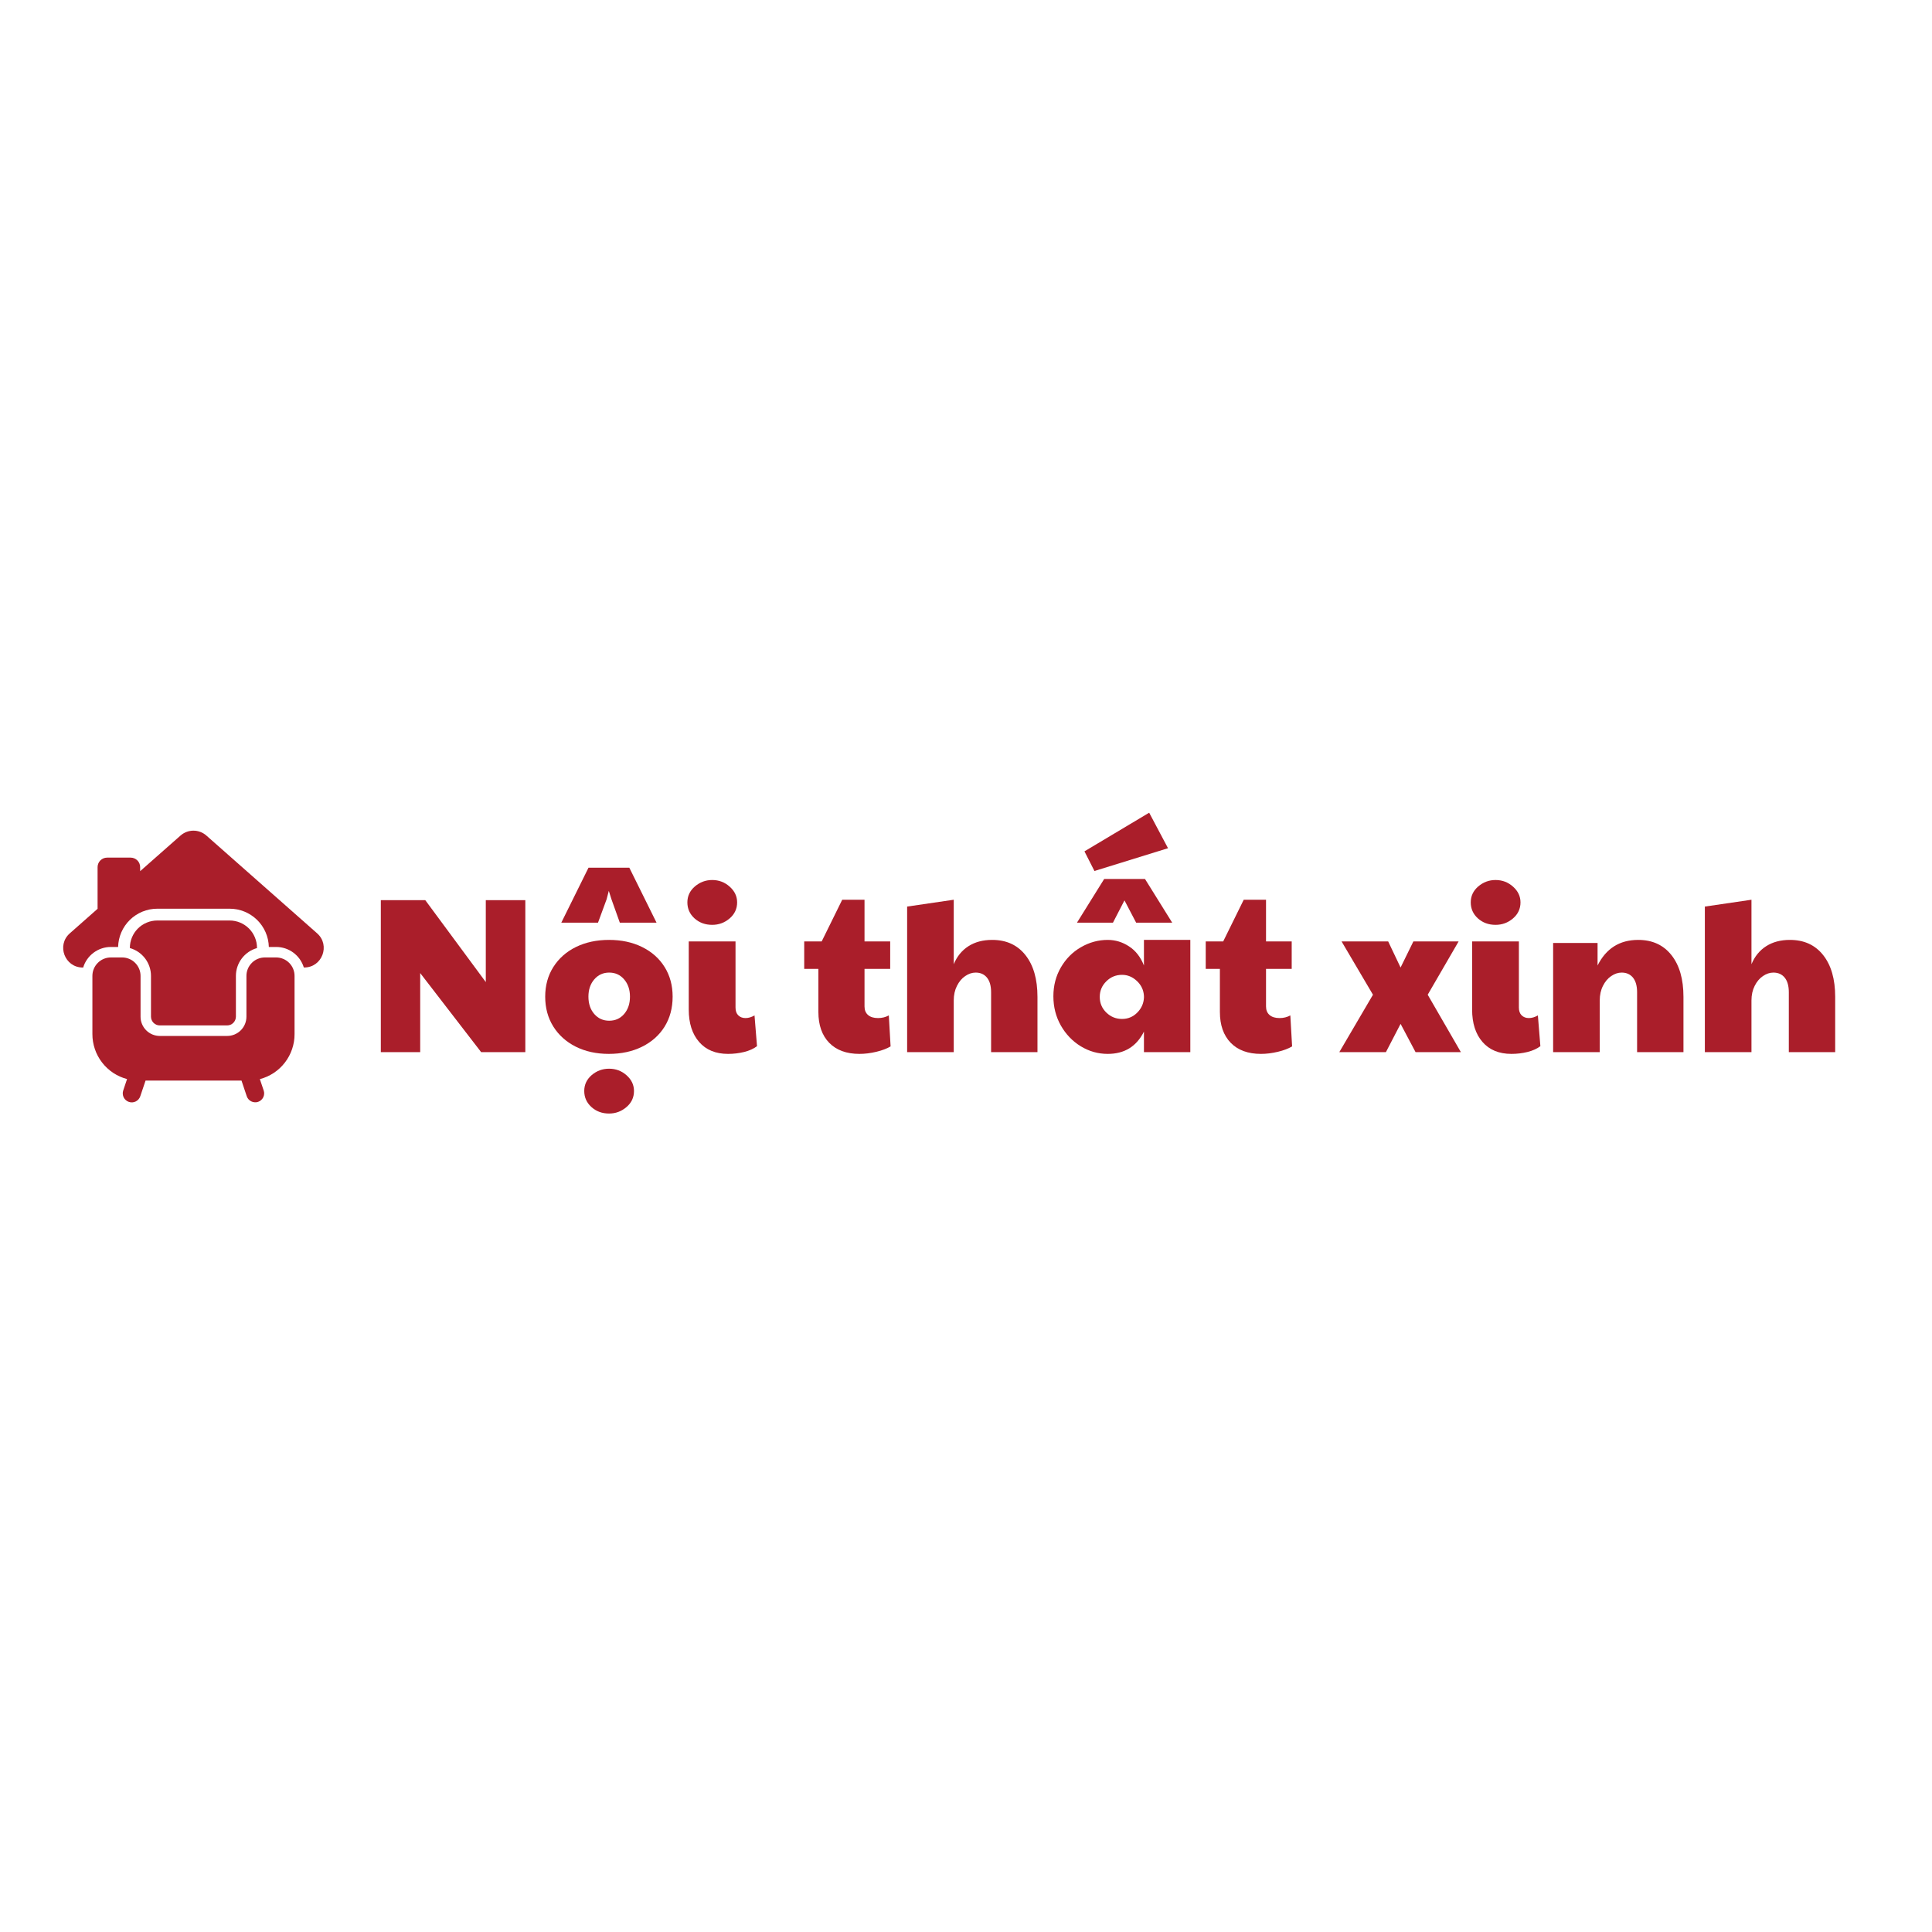
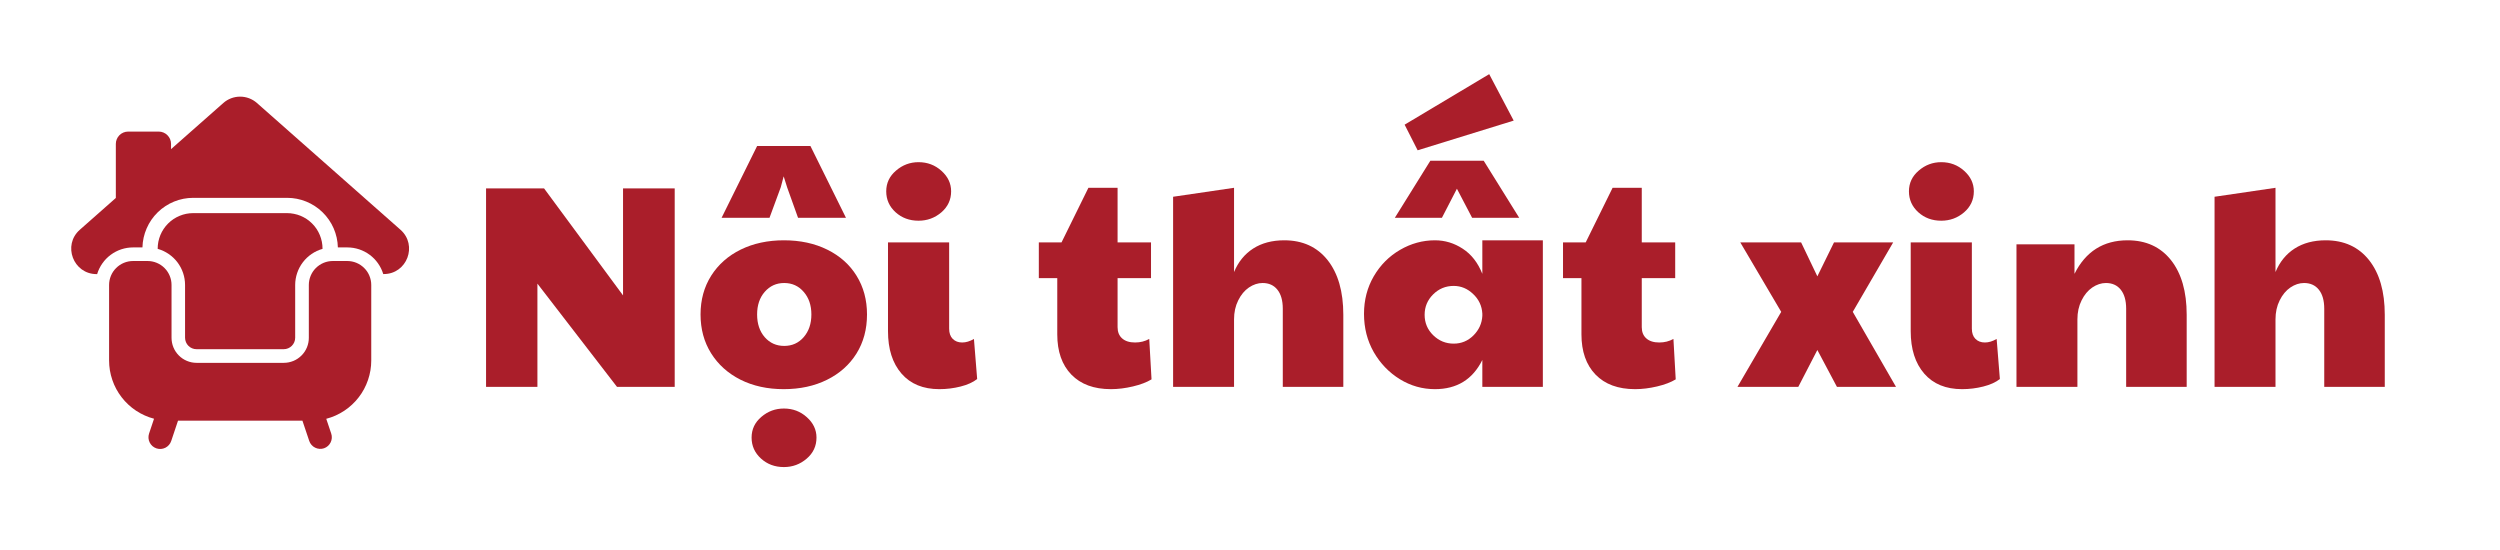
- <svg xmlns="http://www.w3.org/2000/svg" width="500" zoomAndPan="magnify" viewBox="0 0 375 375" height="500" preserveAspectRatio="xMidYMid meet" version="1.0">
+ <svg xmlns="http://www.w3.org/2000/svg" width="500" zoomAndPan="magnify" viewBox="0 0 375 82.5" height="110" preserveAspectRatio="xMidYMid meet" version="1.0">
  <defs>
    <g />
+     <clipPath id="eb65b6fc32">
+       <path d="M 10 14.172 L 62 14.172 L 62 42 L 10 42 Z M 10 14.172 " clip-rule="nonzero" />
+     </clipPath>
+     <clipPath id="1e1fb4e7d5">
+       <path d="M 16 39 L 56 39 L 56 67.535 L 16 67.535 Z M 16 39 " clip-rule="nonzero" />
+     </clipPath>
  </defs>
-   <path fill="#aa1e2a" d="M 61.551 181.156 L 40.062 162.184 C 39.715 161.875 39.324 161.641 38.891 161.477 C 38.457 161.312 38.012 161.23 37.547 161.23 C 37.086 161.23 36.637 161.312 36.203 161.477 C 35.773 161.641 35.383 161.875 35.035 162.184 L 27.203 169.094 L 27.203 168.309 C 27.203 168.062 27.156 167.828 27.062 167.602 C 26.973 167.375 26.836 167.176 26.664 167.004 C 26.492 166.832 26.293 166.699 26.066 166.605 C 25.84 166.512 25.605 166.465 25.363 166.465 L 20.785 166.465 C 20.539 166.465 20.305 166.512 20.078 166.605 C 19.852 166.699 19.652 166.832 19.48 167.004 C 19.309 167.176 19.176 167.375 19.082 167.602 C 18.988 167.828 18.941 168.062 18.941 168.309 L 18.941 176.398 L 13.555 181.156 C 10.93 183.457 12.566 187.797 16.066 187.797 L 16.145 187.797 C 16.32 187.219 16.578 186.684 16.926 186.191 C 17.273 185.699 17.688 185.273 18.172 184.914 C 18.656 184.555 19.184 184.277 19.754 184.09 C 20.328 183.898 20.914 183.805 21.52 183.805 L 22.926 183.805 C 22.938 183.312 22.996 182.824 23.102 182.344 C 23.211 181.867 23.359 181.398 23.555 180.949 C 23.754 180.496 23.988 180.07 24.27 179.664 C 24.547 179.262 24.863 178.887 25.215 178.543 C 25.566 178.199 25.949 177.895 26.359 177.625 C 26.77 177.355 27.203 177.125 27.66 176.941 C 28.117 176.754 28.586 176.617 29.066 176.52 C 29.551 176.426 30.035 176.379 30.527 176.379 L 44.578 176.379 C 45.07 176.379 45.555 176.426 46.039 176.52 C 46.52 176.617 46.992 176.754 47.445 176.941 C 47.902 177.125 48.336 177.355 48.746 177.625 C 49.156 177.895 49.539 178.199 49.891 178.543 C 50.242 178.887 50.559 179.262 50.836 179.664 C 51.117 180.07 51.352 180.496 51.551 180.949 C 51.746 181.398 51.898 181.867 52.004 182.344 C 52.109 182.824 52.168 183.312 52.18 183.805 L 53.598 183.805 C 54.203 183.805 54.789 183.898 55.359 184.086 C 55.934 184.277 56.461 184.551 56.945 184.91 C 57.426 185.27 57.844 185.695 58.191 186.188 C 58.535 186.68 58.797 187.215 58.973 187.789 L 59.039 187.789 C 62.527 187.797 64.168 183.469 61.551 181.156 Z M 61.551 181.156 " fill-opacity="1" fill-rule="nonzero" />
-   <path fill="#aa1e2a" d="M 29.305 189.422 L 29.305 197.324 C 29.305 197.551 29.348 197.77 29.434 197.977 C 29.523 198.188 29.645 198.375 29.805 198.535 C 29.965 198.695 30.152 198.816 30.359 198.906 C 30.57 198.992 30.789 199.035 31.016 199.035 L 44.074 199.035 C 44.301 199.035 44.52 198.992 44.73 198.906 C 44.941 198.816 45.125 198.695 45.285 198.535 C 45.445 198.375 45.57 198.188 45.656 197.977 C 45.746 197.77 45.789 197.551 45.789 197.324 L 45.789 189.422 C 45.789 188.812 45.887 188.215 46.082 187.637 C 46.277 187.055 46.562 186.523 46.93 186.035 C 47.301 185.547 47.738 185.133 48.242 184.785 C 48.746 184.441 49.293 184.188 49.883 184.02 L 49.883 183.984 C 49.883 183.633 49.848 183.289 49.781 182.945 C 49.711 182.605 49.613 182.273 49.477 181.949 C 49.344 181.629 49.18 181.324 48.988 181.031 C 48.793 180.742 48.574 180.473 48.328 180.227 C 48.082 179.98 47.812 179.762 47.523 179.566 C 47.234 179.375 46.93 179.211 46.605 179.074 C 46.285 178.941 45.953 178.84 45.609 178.773 C 45.27 178.703 44.926 178.668 44.574 178.668 L 30.527 178.668 C 30.176 178.668 29.832 178.703 29.488 178.77 C 29.145 178.84 28.812 178.938 28.492 179.074 C 28.168 179.207 27.863 179.371 27.57 179.562 C 27.281 179.758 27.012 179.977 26.766 180.223 C 26.52 180.469 26.297 180.738 26.105 181.027 C 25.91 181.32 25.746 181.625 25.613 181.949 C 25.48 182.27 25.379 182.602 25.309 182.945 C 25.242 183.289 25.207 183.633 25.207 183.984 L 25.207 184.016 C 25.797 184.184 26.344 184.438 26.852 184.785 C 27.355 185.129 27.793 185.543 28.164 186.031 C 28.531 186.52 28.816 187.055 29.012 187.633 C 29.207 188.215 29.305 188.812 29.305 189.422 Z M 29.305 189.422 " fill-opacity="1" fill-rule="nonzero" />
-   <path fill="#aa1e2a" d="M 53.59 185.84 L 51.414 185.84 C 50.941 185.84 50.484 185.93 50.043 186.113 C 49.605 186.293 49.219 186.551 48.883 186.891 C 48.547 187.227 48.285 187.613 48.105 188.051 C 47.922 188.492 47.832 188.949 47.832 189.422 L 47.832 197.324 C 47.832 197.82 47.738 198.301 47.551 198.762 C 47.359 199.219 47.09 199.625 46.738 199.98 C 46.387 200.332 45.98 200.602 45.52 200.793 C 45.059 200.984 44.582 201.078 44.082 201.078 L 31.023 201.078 C 30.527 201.078 30.047 200.98 29.59 200.793 C 29.129 200.602 28.723 200.328 28.371 199.977 C 28.023 199.625 27.75 199.219 27.562 198.758 C 27.371 198.297 27.277 197.82 27.281 197.324 L 27.281 189.422 C 27.281 188.949 27.191 188.492 27.008 188.051 C 26.824 187.613 26.566 187.227 26.23 186.891 C 25.895 186.551 25.508 186.293 25.066 186.113 C 24.629 185.93 24.172 185.84 23.695 185.84 L 21.52 185.84 C 21.043 185.84 20.586 185.93 20.148 186.113 C 19.707 186.293 19.32 186.551 18.984 186.891 C 18.648 187.227 18.391 187.613 18.207 188.051 C 18.023 188.492 17.934 188.949 17.934 189.422 L 17.934 200.727 C 17.934 201.223 17.973 201.715 18.055 202.199 C 18.137 202.688 18.258 203.168 18.418 203.637 C 18.574 204.102 18.773 204.555 19.008 204.992 C 19.242 205.426 19.508 205.84 19.812 206.23 C 20.113 206.625 20.445 206.988 20.809 207.324 C 21.168 207.66 21.555 207.969 21.969 208.242 C 22.383 208.512 22.812 208.75 23.266 208.953 C 23.715 209.156 24.18 209.32 24.66 209.445 L 23.914 211.672 C 23.844 211.891 23.816 212.117 23.832 212.348 C 23.848 212.578 23.906 212.797 24.008 213.004 C 24.113 213.211 24.25 213.391 24.426 213.539 C 24.598 213.691 24.797 213.805 25.016 213.879 C 25.234 213.957 25.461 213.984 25.691 213.969 C 25.926 213.953 26.145 213.895 26.355 213.789 C 26.562 213.684 26.742 213.543 26.895 213.367 C 27.047 213.191 27.16 212.992 27.23 212.773 L 28.254 209.738 L 46.875 209.738 L 47.891 212.773 C 47.965 212.992 48.078 213.188 48.23 213.363 C 48.383 213.535 48.562 213.676 48.77 213.777 C 48.977 213.879 49.199 213.938 49.43 213.953 C 49.66 213.973 49.883 213.941 50.102 213.867 C 50.32 213.793 50.512 213.68 50.684 213.527 C 50.855 213.375 50.992 213.195 51.094 212.992 C 51.195 212.785 51.254 212.57 51.27 212.34 C 51.285 212.113 51.258 211.891 51.184 211.672 L 50.438 209.457 C 50.918 209.332 51.383 209.168 51.836 208.965 C 52.289 208.762 52.723 208.527 53.137 208.254 C 53.547 207.98 53.938 207.672 54.301 207.336 C 54.66 207 54.996 206.633 55.297 206.242 C 55.602 205.848 55.867 205.434 56.102 205 C 56.336 204.562 56.535 204.109 56.691 203.641 C 56.852 203.172 56.973 202.691 57.055 202.203 C 57.133 201.715 57.176 201.223 57.172 200.727 L 57.172 189.422 C 57.172 188.949 57.082 188.492 56.902 188.051 C 56.719 187.613 56.461 187.227 56.125 186.891 C 55.789 186.551 55.402 186.293 54.961 186.113 C 54.523 185.93 54.066 185.84 53.59 185.84 Z M 53.59 185.84 " fill-opacity="1" fill-rule="nonzero" />
+   <g clip-path="url(#eb65b6fc32)">
+     <path fill="#aa1e2a" d="M 60.07 34.461 L 38.539 15.449 C 38.191 15.141 37.801 14.906 37.367 14.742 C 36.934 14.578 36.484 14.496 36.02 14.496 C 35.555 14.496 35.105 14.578 34.672 14.742 C 34.238 14.906 33.848 15.141 33.5 15.449 L 25.656 22.371 L 25.656 21.586 C 25.656 21.34 25.609 21.105 25.516 20.879 C 25.422 20.652 25.285 20.453 25.113 20.281 C 24.941 20.105 24.742 19.973 24.516 19.879 C 24.289 19.785 24.055 19.738 23.809 19.738 L 19.219 19.738 C 18.977 19.738 18.738 19.785 18.512 19.879 C 18.285 19.973 18.086 20.105 17.914 20.281 C 17.742 20.453 17.609 20.652 17.516 20.879 C 17.422 21.105 17.375 21.34 17.375 21.586 L 17.375 29.695 L 11.977 34.461 C 9.348 36.77 10.988 41.117 14.492 41.117 L 14.57 41.117 C 14.746 40.539 15.008 40 15.355 39.508 C 15.703 39.012 16.117 38.586 16.602 38.227 C 17.086 37.867 17.617 37.59 18.191 37.398 C 18.762 37.211 19.352 37.113 19.957 37.113 L 21.367 37.113 C 21.379 36.621 21.438 36.133 21.543 35.652 C 21.652 35.172 21.801 34.707 22 34.254 C 22.195 33.801 22.434 33.375 22.711 32.969 C 22.992 32.562 23.309 32.188 23.66 31.844 C 24.012 31.5 24.395 31.191 24.809 30.922 C 25.219 30.652 25.656 30.422 26.109 30.238 C 26.566 30.051 27.035 29.91 27.52 29.816 C 28.004 29.723 28.492 29.676 28.984 29.676 L 43.062 29.676 C 43.555 29.676 44.043 29.723 44.527 29.816 C 45.012 29.91 45.48 30.051 45.938 30.238 C 46.395 30.422 46.828 30.652 47.242 30.922 C 47.652 31.191 48.035 31.5 48.387 31.844 C 48.738 32.188 49.055 32.562 49.336 32.969 C 49.617 33.375 49.855 33.801 50.051 34.254 C 50.246 34.707 50.398 35.172 50.504 35.652 C 50.609 36.133 50.668 36.621 50.68 37.113 L 52.105 37.113 C 52.707 37.113 53.297 37.211 53.871 37.398 C 54.441 37.59 54.973 37.863 55.457 38.223 C 55.941 38.582 56.355 39.008 56.703 39.504 C 57.051 39.996 57.312 40.531 57.488 41.109 L 57.555 41.109 C 61.051 41.117 62.695 36.777 60.07 34.461 Z M 60.07 34.461 " fill-opacity="1" fill-rule="nonzero" />
+   </g>
+   <path fill="#aa1e2a" d="M 27.758 42.746 L 27.758 50.66 C 27.758 50.891 27.805 51.109 27.891 51.32 C 27.977 51.527 28.102 51.715 28.262 51.875 C 28.422 52.035 28.609 52.16 28.816 52.246 C 29.027 52.336 29.246 52.379 29.473 52.379 L 42.562 52.379 C 42.789 52.379 43.008 52.336 43.219 52.246 C 43.426 52.16 43.613 52.035 43.773 51.875 C 43.934 51.715 44.059 51.527 44.145 51.32 C 44.234 51.109 44.277 50.891 44.277 50.66 L 44.277 42.746 C 44.277 42.133 44.379 41.535 44.574 40.953 C 44.77 40.375 45.051 39.84 45.422 39.352 C 45.793 38.863 46.23 38.445 46.734 38.102 C 47.242 37.754 47.789 37.496 48.379 37.332 L 48.379 37.293 C 48.379 36.945 48.344 36.598 48.277 36.258 C 48.207 35.914 48.109 35.582 47.973 35.258 C 47.84 34.934 47.676 34.629 47.484 34.336 C 47.289 34.047 47.07 33.777 46.82 33.531 C 46.574 33.285 46.305 33.062 46.016 32.867 C 45.727 32.676 45.418 32.512 45.098 32.375 C 44.773 32.242 44.441 32.141 44.098 32.074 C 43.758 32.004 43.41 31.969 43.062 31.969 L 28.984 31.969 C 28.633 31.969 28.285 32.004 27.941 32.07 C 27.602 32.141 27.266 32.238 26.945 32.375 C 26.621 32.508 26.312 32.672 26.023 32.863 C 25.73 33.059 25.461 33.281 25.215 33.527 C 24.969 33.773 24.746 34.043 24.551 34.336 C 24.355 34.625 24.191 34.934 24.059 35.254 C 23.926 35.578 23.824 35.91 23.754 36.254 C 23.688 36.598 23.652 36.945 23.652 37.293 L 23.652 37.328 C 24.242 37.496 24.793 37.75 25.301 38.098 C 25.805 38.441 26.246 38.859 26.617 39.348 C 26.984 39.836 27.27 40.371 27.465 40.953 C 27.66 41.535 27.758 42.133 27.758 42.746 Z M 27.758 42.746 " fill-opacity="1" fill-rule="nonzero" />
+   <g clip-path="url(#1e1fb4e7d5)">
+     <path fill="#aa1e2a" d="M 52.094 39.152 L 49.918 39.152 C 49.441 39.152 48.98 39.246 48.543 39.426 C 48.102 39.609 47.715 39.871 47.375 40.207 C 47.039 40.543 46.781 40.93 46.598 41.371 C 46.418 41.812 46.324 42.27 46.324 42.746 L 46.324 50.66 C 46.328 51.16 46.23 51.641 46.043 52.102 C 45.852 52.562 45.582 52.973 45.227 53.324 C 44.875 53.676 44.469 53.949 44.008 54.141 C 43.547 54.328 43.066 54.426 42.566 54.426 L 29.48 54.426 C 28.984 54.426 28.504 54.328 28.043 54.137 C 27.582 53.945 27.176 53.676 26.824 53.32 C 26.473 52.969 26.203 52.562 26.012 52.102 C 25.824 51.641 25.73 51.16 25.73 50.66 L 25.73 42.746 C 25.73 42.27 25.641 41.812 25.457 41.371 C 25.273 40.93 25.016 40.543 24.68 40.207 C 24.344 39.871 23.953 39.609 23.512 39.426 C 23.074 39.246 22.617 39.152 22.141 39.152 L 19.957 39.152 C 19.48 39.152 19.023 39.246 18.582 39.426 C 18.141 39.609 17.754 39.871 17.418 40.207 C 17.078 40.543 16.82 40.93 16.637 41.371 C 16.457 41.812 16.363 42.27 16.363 42.746 L 16.363 54.074 C 16.363 54.57 16.406 55.062 16.484 55.551 C 16.566 56.039 16.688 56.52 16.848 56.988 C 17.008 57.457 17.203 57.91 17.438 58.348 C 17.676 58.781 17.941 59.199 18.246 59.59 C 18.547 59.98 18.879 60.348 19.242 60.684 C 19.605 61.023 19.996 61.328 20.406 61.602 C 20.82 61.875 21.254 62.113 21.707 62.316 C 22.16 62.52 22.625 62.684 23.105 62.809 L 22.359 65.039 C 22.285 65.262 22.258 65.484 22.273 65.719 C 22.289 65.949 22.352 66.168 22.453 66.375 C 22.555 66.582 22.695 66.762 22.867 66.914 C 23.043 67.066 23.242 67.18 23.461 67.254 C 23.68 67.328 23.906 67.359 24.141 67.344 C 24.371 67.328 24.594 67.266 24.801 67.164 C 25.012 67.059 25.191 66.918 25.344 66.742 C 25.496 66.566 25.609 66.367 25.684 66.145 L 26.703 63.102 L 45.363 63.102 L 46.387 66.145 C 46.461 66.363 46.574 66.559 46.727 66.734 C 46.879 66.91 47.059 67.047 47.266 67.148 C 47.473 67.254 47.691 67.312 47.926 67.328 C 48.156 67.344 48.383 67.316 48.602 67.242 C 48.816 67.168 49.012 67.051 49.184 66.898 C 49.355 66.746 49.492 66.57 49.594 66.363 C 49.695 66.156 49.754 65.941 49.77 65.711 C 49.785 65.48 49.758 65.258 49.684 65.039 L 48.938 62.82 C 49.418 62.695 49.887 62.531 50.34 62.328 C 50.793 62.125 51.227 61.887 51.641 61.613 C 52.055 61.34 52.441 61.035 52.805 60.695 C 53.168 60.359 53.504 59.992 53.805 59.598 C 54.109 59.207 54.379 58.789 54.613 58.352 C 54.848 57.914 55.043 57.461 55.203 56.992 C 55.363 56.523 55.484 56.043 55.566 55.551 C 55.648 55.062 55.688 54.57 55.688 54.074 L 55.688 42.746 C 55.688 42.27 55.594 41.812 55.414 41.371 C 55.23 40.93 54.973 40.543 54.633 40.207 C 54.297 39.871 53.91 39.609 53.469 39.426 C 53.031 39.246 52.57 39.152 52.094 39.152 Z M 52.094 39.152 " fill-opacity="1" fill-rule="nonzero" />
+   </g>
  <g fill="#aa1e2a" fill-opacity="1">
-     <g transform="translate(71.13703, 204.2154)">
+     <g transform="translate(70.09638, 58.02895)">
      <g>
-         <path d="M 2.781 -29.5 L 11.406 -29.5 L 23.156 -13.594 L 23.156 -29.5 L 30.828 -29.5 L 30.828 0 L 22.25 0 L 10.422 -15.344 L 10.422 0 L 2.781 0 Z M 2.781 -29.5 " />
+         <path d="M 2.812 -29.766 L 11.516 -29.766 L 23.359 -13.719 L 23.359 -29.766 L 31.109 -29.766 L 31.109 0 L 22.453 0 L 10.516 -15.484 L 10.516 0 L 2.812 0 Z M 2.812 -29.766 " />
      </g>
    </g>
  </g>
  <g fill="#aa1e2a" fill-opacity="1">
-     <g transform="translate(104.7451, 204.2154)">
+     <g transform="translate(104.0042, 58.02895)">
      <g>
-         <path d="M 13.422 0.344 C 11.016 0.344 8.875 -0.125 7 -1.062 C 5.133 -2.008 3.68 -3.316 2.641 -4.984 C 1.598 -6.66 1.078 -8.586 1.078 -10.766 C 1.078 -12.93 1.602 -14.848 2.656 -16.516 C 3.719 -18.191 5.18 -19.488 7.047 -20.406 C 8.922 -21.32 11.062 -21.781 13.469 -21.781 C 15.895 -21.781 18.039 -21.316 19.906 -20.391 C 21.781 -19.461 23.234 -18.164 24.266 -16.5 C 25.297 -14.844 25.812 -12.93 25.812 -10.766 C 25.812 -8.555 25.289 -6.613 24.25 -4.938 C 23.207 -3.27 21.75 -1.973 19.875 -1.047 C 18 -0.117 15.848 0.344 13.422 0.344 Z M 13.5 -6.094 C 14.676 -6.094 15.641 -6.523 16.391 -7.391 C 17.148 -8.266 17.531 -9.391 17.531 -10.766 C 17.531 -12.129 17.148 -13.25 16.391 -14.125 C 15.641 -15 14.676 -15.438 13.5 -15.438 C 12.332 -15.438 11.367 -15 10.609 -14.125 C 9.848 -13.25 9.469 -12.129 9.469 -10.766 C 9.469 -9.391 9.848 -8.266 10.609 -7.391 C 11.367 -6.523 12.332 -6.094 13.5 -6.094 Z M 13.469 11.922 C 12.125 11.922 10.984 11.5 10.047 10.656 C 9.117 9.812 8.656 8.773 8.656 7.547 C 8.656 6.316 9.141 5.285 10.109 4.453 C 11.086 3.629 12.207 3.219 13.469 3.219 C 14.781 3.219 15.914 3.645 16.875 4.5 C 17.832 5.352 18.312 6.367 18.312 7.547 C 18.312 8.805 17.82 9.848 16.844 10.672 C 15.875 11.504 14.75 11.922 13.469 11.922 Z M 9.484 -35.797 L 17.406 -35.797 L 22.688 -25.125 L 15.562 -25.125 L 13.938 -29.672 L 13.422 -31.297 L 13 -29.672 L 11.328 -25.125 L 4.203 -25.125 Z M 9.484 -35.797 " />
+         <path d="M 13.547 0.344 C 11.117 0.344 8.957 -0.129 7.062 -1.078 C 5.176 -2.035 3.707 -3.359 2.656 -5.047 C 1.602 -6.734 1.078 -8.672 1.078 -10.859 C 1.078 -13.047 1.609 -14.984 2.672 -16.672 C 3.742 -18.359 5.223 -19.664 7.109 -20.594 C 9.004 -21.52 11.16 -21.984 13.578 -21.984 C 16.035 -21.984 18.207 -21.516 20.094 -20.578 C 21.988 -19.641 23.453 -18.332 24.484 -16.656 C 25.523 -14.977 26.047 -13.047 26.047 -10.859 C 26.047 -8.641 25.52 -6.688 24.469 -5 C 23.414 -3.312 21.941 -2 20.047 -1.062 C 18.16 -0.125 15.992 0.344 13.547 0.344 Z M 13.625 -6.141 C 14.812 -6.141 15.785 -6.578 16.547 -7.453 C 17.316 -8.336 17.703 -9.473 17.703 -10.859 C 17.703 -12.242 17.316 -13.375 16.547 -14.25 C 15.785 -15.133 14.812 -15.578 13.625 -15.578 C 12.445 -15.578 11.473 -15.133 10.703 -14.25 C 9.941 -13.375 9.562 -12.242 9.562 -10.859 C 9.562 -9.473 9.941 -8.336 10.703 -7.453 C 11.473 -6.578 12.445 -6.141 13.625 -6.141 Z M 13.578 12.031 C 12.223 12.031 11.078 11.602 10.141 10.75 C 9.203 9.895 8.734 8.848 8.734 7.609 C 8.734 6.367 9.223 5.332 10.203 4.5 C 11.18 3.664 12.305 3.25 13.578 3.25 C 14.91 3.25 16.055 3.68 17.016 4.547 C 17.984 5.41 18.469 6.43 18.469 7.609 C 18.469 8.879 17.977 9.93 17 10.766 C 16.02 11.609 14.879 12.031 13.578 12.031 Z M 9.562 -36.125 L 17.562 -36.125 L 22.891 -25.359 L 15.703 -25.359 L 14.062 -29.938 L 13.547 -31.578 L 13.109 -29.938 L 11.422 -25.359 L 4.234 -25.359 Z M 9.562 -36.125 " />
      </g>
    </g>
  </g>
  <g fill="#aa1e2a" fill-opacity="1">
-     <g transform="translate(131.623, 204.2154)">
+     <g transform="translate(131.1217, 58.02895)">
      <g>
-         <path d="M 9.688 0.344 C 7.289 0.344 5.422 -0.426 4.078 -1.969 C 2.734 -3.508 2.062 -5.613 2.062 -8.281 L 2.062 -21.484 L 11.141 -21.484 L 11.141 -8.656 C 11.141 -8 11.316 -7.492 11.672 -7.141 C 12.035 -6.785 12.504 -6.609 13.078 -6.609 C 13.648 -6.609 14.234 -6.781 14.828 -7.125 L 15.312 -1.156 C 14.676 -0.664 13.848 -0.289 12.828 -0.031 C 11.816 0.219 10.77 0.344 9.688 0.344 Z M 6.609 -24.703 C 5.266 -24.703 4.125 -25.117 3.188 -25.953 C 2.258 -26.797 1.797 -27.832 1.797 -29.062 C 1.797 -30.289 2.281 -31.32 3.25 -32.156 C 4.227 -32.988 5.348 -33.406 6.609 -33.406 C 7.922 -33.406 9.055 -32.973 10.016 -32.109 C 10.973 -31.254 11.453 -30.238 11.453 -29.062 C 11.453 -27.812 10.961 -26.77 9.984 -25.938 C 9.016 -25.113 7.891 -24.703 6.609 -24.703 Z M 6.609 -24.703 " />
+         <path d="M 9.781 0.344 C 7.352 0.344 5.461 -0.43 4.109 -1.984 C 2.754 -3.547 2.078 -5.664 2.078 -8.344 L 2.078 -21.672 L 11.25 -21.672 L 11.25 -8.734 C 11.25 -8.078 11.426 -7.566 11.781 -7.203 C 12.145 -6.836 12.617 -6.656 13.203 -6.656 C 13.773 -6.656 14.363 -6.832 14.969 -7.188 L 15.453 -1.172 C 14.816 -0.68 13.984 -0.305 12.953 -0.047 C 11.93 0.211 10.875 0.344 9.781 0.344 Z M 6.656 -24.922 C 5.301 -24.922 4.156 -25.344 3.219 -26.188 C 2.281 -27.039 1.812 -28.086 1.812 -29.328 C 1.812 -30.566 2.301 -31.602 3.281 -32.438 C 4.258 -33.281 5.383 -33.703 6.656 -33.703 C 7.988 -33.703 9.133 -33.27 10.094 -32.406 C 11.062 -31.539 11.547 -30.516 11.547 -29.328 C 11.547 -28.066 11.055 -27.016 10.078 -26.172 C 9.098 -25.336 7.957 -24.922 6.656 -24.922 Z M 6.656 -24.922 " />
      </g>
    </g>
  </g>
  <g fill="#aa1e2a" fill-opacity="1">
-     <g transform="translate(147.2696, 204.2154)">
+     <g transform="translate(146.9079, 58.02895)">
      <g />
    </g>
  </g>
  <g fill="#aa1e2a" fill-opacity="1">
-     <g transform="translate(155.2858, 204.2154)">
+     <g transform="translate(154.9956, 58.02895)">
      <g>
-         <path d="M 11.531 0.344 C 9.02 0.344 7.062 -0.375 5.656 -1.812 C 4.258 -3.258 3.562 -5.254 3.562 -7.797 L 3.562 -16.156 L 0.812 -16.156 L 0.812 -21.484 L 4.203 -21.484 L 8.188 -29.578 L 12.516 -29.578 L 12.516 -21.484 L 17.5 -21.484 L 17.5 -16.156 L 12.516 -16.156 L 12.516 -8.875 C 12.516 -8.156 12.742 -7.598 13.203 -7.203 C 13.66 -6.805 14.305 -6.609 15.141 -6.609 C 15.91 -6.609 16.609 -6.781 17.234 -7.125 L 17.578 -1.109 C 16.859 -0.68 15.938 -0.332 14.812 -0.062 C 13.688 0.207 12.594 0.344 11.531 0.344 Z M 11.531 0.344 " />
+         <path d="M 11.641 0.344 C 9.098 0.344 7.117 -0.383 5.703 -1.844 C 4.297 -3.301 3.594 -5.312 3.594 -7.875 L 3.594 -16.312 L 0.828 -16.312 L 0.828 -21.672 L 4.234 -21.672 L 8.266 -29.859 L 12.641 -29.859 L 12.641 -21.672 L 17.656 -21.672 L 17.656 -16.312 L 12.641 -16.312 L 12.641 -8.953 C 12.641 -8.234 12.867 -7.672 13.328 -7.266 C 13.785 -6.859 14.43 -6.656 15.266 -6.656 C 16.047 -6.656 16.754 -6.832 17.391 -7.188 L 17.734 -1.125 C 17.016 -0.688 16.082 -0.332 14.938 -0.062 C 13.801 0.207 12.703 0.344 11.641 0.344 Z M 11.641 0.344 " />
      </g>
    </g>
  </g>
  <g fill="#aa1e2a" fill-opacity="1">
-     <g transform="translate(173.9332, 204.2154)">
+     <g transform="translate(173.8092, 58.02895)">
      <g>
-         <path d="M 2.141 -28.25 L 11.188 -29.578 L 11.188 -17.062 C 11.82 -18.582 12.773 -19.75 14.047 -20.562 C 15.316 -21.375 16.852 -21.781 18.656 -21.781 C 21.395 -21.781 23.539 -20.801 25.094 -18.844 C 26.656 -16.883 27.438 -14.176 27.438 -10.719 L 27.438 0 L 18.438 0 L 18.438 -11.625 C 18.438 -12.852 18.172 -13.797 17.641 -14.453 C 17.109 -15.109 16.375 -15.438 15.438 -15.438 C 14.75 -15.438 14.078 -15.211 13.422 -14.766 C 12.766 -14.328 12.227 -13.691 11.812 -12.859 C 11.395 -12.035 11.188 -11.094 11.188 -10.031 L 11.188 0 L 2.141 0 Z M 2.141 -28.25 " />
+         <path d="M 2.156 -28.516 L 11.297 -29.859 L 11.297 -17.219 C 11.93 -18.75 12.891 -19.926 14.172 -20.75 C 15.453 -21.57 17.004 -21.984 18.828 -21.984 C 21.586 -21.984 23.754 -20.992 25.328 -19.016 C 26.898 -17.035 27.688 -14.301 27.688 -10.812 L 27.688 0 L 18.609 0 L 18.609 -11.719 C 18.609 -12.957 18.336 -13.91 17.797 -14.578 C 17.266 -15.242 16.523 -15.578 15.578 -15.578 C 14.879 -15.578 14.195 -15.352 13.531 -14.906 C 12.875 -14.457 12.336 -13.812 11.922 -12.969 C 11.504 -12.133 11.297 -11.188 11.297 -10.125 L 11.297 0 L 2.156 0 Z M 2.156 -28.516 " />
      </g>
    </g>
  </g>
  <g fill="#aa1e2a" fill-opacity="1">
-     <g transform="translate(203.3831, 204.2154)">
+     <g transform="translate(203.5218, 58.02895)">
      <g>
-         <path d="M 11.625 0.344 C 9.758 0.344 8.02 -0.145 6.406 -1.125 C 4.789 -2.113 3.5 -3.457 2.531 -5.156 C 1.562 -6.863 1.078 -8.758 1.078 -10.844 C 1.078 -12.906 1.562 -14.77 2.531 -16.438 C 3.5 -18.113 4.797 -19.422 6.422 -20.359 C 8.055 -21.305 9.789 -21.781 11.625 -21.781 C 13.102 -21.781 14.477 -21.363 15.75 -20.531 C 17.031 -19.707 18 -18.469 18.656 -16.812 L 18.656 -21.781 L 27.656 -21.781 L 27.656 0 L 18.656 0 L 18.656 -3.984 C 17.219 -1.098 14.875 0.344 11.625 0.344 Z M 14.406 -6.438 C 15.551 -6.438 16.531 -6.844 17.344 -7.656 C 18.156 -8.469 18.594 -9.43 18.656 -10.547 L 18.656 -10.891 C 18.594 -12.035 18.141 -13.004 17.297 -13.797 C 16.453 -14.598 15.488 -15 14.406 -15 C 13.207 -15 12.188 -14.578 11.344 -13.734 C 10.5 -12.898 10.078 -11.895 10.078 -10.719 C 10.078 -9.52 10.504 -8.504 11.359 -7.672 C 12.211 -6.848 13.227 -6.438 14.406 -6.438 Z M 7.109 -38.969 L 19.672 -46.469 L 23.328 -39.578 L 9.047 -35.156 Z M 10.938 -33.609 L 18.859 -33.609 L 24.141 -25.125 L 17.141 -25.125 L 14.875 -29.453 L 12.641 -25.125 L 5.656 -25.125 Z M 10.938 -33.609 " />
+         <path d="M 11.719 0.344 C 9.844 0.344 8.094 -0.148 6.469 -1.141 C 4.844 -2.141 3.535 -3.492 2.547 -5.203 C 1.566 -6.922 1.078 -8.836 1.078 -10.953 C 1.078 -13.023 1.566 -14.906 2.547 -16.594 C 3.535 -18.281 4.848 -19.598 6.484 -20.547 C 8.129 -21.504 9.875 -21.984 11.719 -21.984 C 13.219 -21.984 14.609 -21.562 15.891 -20.719 C 17.18 -19.883 18.16 -18.629 18.828 -16.953 L 18.828 -21.984 L 27.906 -21.984 L 27.906 0 L 18.828 0 L 18.828 -4.031 C 17.379 -1.113 15.008 0.344 11.719 0.344 Z M 14.531 -6.484 C 15.688 -6.484 16.676 -6.895 17.5 -7.719 C 18.32 -8.539 18.766 -9.516 18.828 -10.641 L 18.828 -10.984 C 18.766 -12.141 18.305 -13.117 17.453 -13.922 C 16.609 -14.734 15.633 -15.141 14.531 -15.141 C 13.32 -15.141 12.289 -14.711 11.438 -13.859 C 10.594 -13.016 10.172 -12 10.172 -10.812 C 10.172 -9.602 10.602 -8.578 11.469 -7.734 C 12.332 -6.898 13.352 -6.484 14.531 -6.484 Z M 7.172 -39.328 L 19.859 -46.906 L 23.531 -39.938 L 9.125 -35.484 Z M 11.031 -33.922 L 19.031 -33.922 L 24.359 -25.359 L 17.297 -25.359 L 15.016 -29.719 L 12.766 -25.359 L 5.703 -25.359 Z M 11.031 -33.922 " />
      </g>
    </g>
  </g>
  <g fill="#aa1e2a" fill-opacity="1">
-     <g transform="translate(233.2189, 204.2154)">
+     <g transform="translate(233.6236, 58.02895)">
      <g>
-         <path d="M 11.531 0.344 C 9.02 0.344 7.062 -0.375 5.656 -1.812 C 4.258 -3.258 3.562 -5.254 3.562 -7.797 L 3.562 -16.156 L 0.812 -16.156 L 0.812 -21.484 L 4.203 -21.484 L 8.188 -29.578 L 12.516 -29.578 L 12.516 -21.484 L 17.5 -21.484 L 17.5 -16.156 L 12.516 -16.156 L 12.516 -8.875 C 12.516 -8.156 12.742 -7.598 13.203 -7.203 C 13.66 -6.805 14.305 -6.609 15.141 -6.609 C 15.91 -6.609 16.609 -6.781 17.234 -7.125 L 17.578 -1.109 C 16.859 -0.68 15.938 -0.332 14.812 -0.062 C 13.688 0.207 12.594 0.344 11.531 0.344 Z M 11.531 0.344 " />
+         <path d="M 11.641 0.344 C 9.098 0.344 7.117 -0.383 5.703 -1.844 C 4.297 -3.301 3.594 -5.312 3.594 -7.875 L 3.594 -16.312 L 0.828 -16.312 L 0.828 -21.672 L 4.234 -21.672 L 8.266 -29.859 L 12.641 -29.859 L 12.641 -21.672 L 17.656 -21.672 L 17.656 -16.312 L 12.641 -16.312 L 12.641 -8.953 C 12.641 -8.234 12.867 -7.672 13.328 -7.266 C 13.785 -6.859 14.43 -6.656 15.266 -6.656 C 16.047 -6.656 16.754 -6.832 17.391 -7.188 L 17.734 -1.125 C 17.016 -0.688 16.082 -0.332 14.938 -0.062 C 13.801 0.207 12.703 0.344 11.641 0.344 Z M 11.641 0.344 " />
      </g>
    </g>
  </g>
  <g fill="#aa1e2a" fill-opacity="1">
-     <g transform="translate(251.8662, 204.2154)">
+     <g transform="translate(252.4372, 58.02895)">
      <g />
    </g>
  </g>
  <g fill="#aa1e2a" fill-opacity="1">
-     <g transform="translate(259.8824, 204.2154)">
+     <g transform="translate(260.5249, 58.02895)">
      <g>
-         <path d="M 6.609 -11.141 L 0.516 -21.484 L 9.562 -21.484 L 11.969 -16.422 L 14.453 -21.484 L 23.234 -21.484 L 17.234 -11.141 L 23.672 0 L 14.875 0 L 11.969 -5.484 L 9.125 0 L 0.078 0 Z M 6.609 -11.141 " />
+         <path d="M 6.656 -11.25 L 0.516 -21.672 L 9.641 -21.672 L 12.078 -16.578 L 14.578 -21.672 L 23.453 -21.672 L 17.391 -11.25 L 23.875 0 L 15.016 0 L 12.078 -5.531 L 9.219 0 L 0.094 0 Z M 6.656 -11.25 " />
      </g>
    </g>
  </g>
  <g fill="#aa1e2a" fill-opacity="1">
-     <g transform="translate(283.6739, 204.2154)">
+     <g transform="translate(284.5285, 58.02895)">
      <g>
-         <path d="M 9.688 0.344 C 7.289 0.344 5.422 -0.426 4.078 -1.969 C 2.734 -3.508 2.062 -5.613 2.062 -8.281 L 2.062 -21.484 L 11.141 -21.484 L 11.141 -8.656 C 11.141 -8 11.316 -7.492 11.672 -7.141 C 12.035 -6.785 12.504 -6.609 13.078 -6.609 C 13.648 -6.609 14.234 -6.781 14.828 -7.125 L 15.312 -1.156 C 14.676 -0.664 13.848 -0.289 12.828 -0.031 C 11.816 0.219 10.77 0.344 9.688 0.344 Z M 6.609 -24.703 C 5.266 -24.703 4.125 -25.117 3.188 -25.953 C 2.258 -26.797 1.797 -27.832 1.797 -29.062 C 1.797 -30.289 2.281 -31.32 3.25 -32.156 C 4.227 -32.988 5.348 -33.406 6.609 -33.406 C 7.922 -33.406 9.055 -32.973 10.016 -32.109 C 10.973 -31.254 11.453 -30.238 11.453 -29.062 C 11.453 -27.812 10.961 -26.77 9.984 -25.938 C 9.016 -25.113 7.891 -24.703 6.609 -24.703 Z M 6.609 -24.703 " />
+         <path d="M 9.781 0.344 C 7.352 0.344 5.461 -0.43 4.109 -1.984 C 2.754 -3.547 2.078 -5.664 2.078 -8.344 L 2.078 -21.672 L 11.25 -21.672 L 11.25 -8.734 C 11.25 -8.078 11.426 -7.566 11.781 -7.203 C 12.145 -6.836 12.617 -6.656 13.203 -6.656 C 13.773 -6.656 14.363 -6.832 14.969 -7.188 L 15.453 -1.172 C 14.816 -0.68 13.984 -0.305 12.953 -0.047 C 11.93 0.211 10.875 0.344 9.781 0.344 Z M 6.656 -24.922 C 5.301 -24.922 4.156 -25.344 3.219 -26.188 C 2.281 -27.039 1.812 -28.086 1.812 -29.328 C 1.812 -30.566 2.301 -31.602 3.281 -32.438 C 4.258 -33.281 5.383 -33.703 6.656 -33.703 C 7.988 -33.703 9.133 -33.27 10.094 -32.406 C 11.062 -31.539 11.547 -30.516 11.547 -29.328 C 11.547 -28.066 11.055 -27.016 10.078 -26.172 C 9.098 -25.336 7.957 -24.922 6.656 -24.922 Z M 6.656 -24.922 " />
      </g>
    </g>
  </g>
  <g fill="#aa1e2a" fill-opacity="1">
-     <g transform="translate(299.3205, 204.2154)">
+     <g transform="translate(300.3146, 58.02895)">
      <g>
-         <path d="M 2.141 -21.188 L 10.766 -21.188 L 10.766 -16.812 C 12.422 -20.125 15.051 -21.781 18.656 -21.781 C 21.395 -21.781 23.539 -20.801 25.094 -18.844 C 26.656 -16.883 27.438 -14.176 27.438 -10.719 L 27.438 0 L 18.438 0 L 18.438 -11.625 C 18.438 -12.852 18.172 -13.797 17.641 -14.453 C 17.109 -15.109 16.375 -15.438 15.438 -15.438 C 14.75 -15.438 14.078 -15.211 13.422 -14.766 C 12.766 -14.328 12.227 -13.691 11.812 -12.859 C 11.395 -12.035 11.188 -11.094 11.188 -10.031 L 11.188 0 L 2.141 0 Z M 2.141 -21.188 " />
+         <path d="M 2.156 -21.375 L 10.859 -21.375 L 10.859 -16.953 C 12.535 -20.305 15.191 -21.984 18.828 -21.984 C 21.586 -21.984 23.754 -20.992 25.328 -19.016 C 26.898 -17.035 27.688 -14.301 27.688 -10.812 L 27.688 0 L 18.609 0 L 18.609 -11.719 C 18.609 -12.957 18.336 -13.91 17.797 -14.578 C 17.266 -15.242 16.523 -15.578 15.578 -15.578 C 14.879 -15.578 14.195 -15.352 13.531 -14.906 C 12.875 -14.457 12.336 -13.812 11.922 -12.969 C 11.504 -12.133 11.297 -11.188 11.297 -10.125 L 11.297 0 L 2.156 0 Z M 2.156 -21.375 " />
      </g>
    </g>
  </g>
  <g fill="#aa1e2a" fill-opacity="1">
-     <g transform="translate(328.7704, 204.2154)">
+     <g transform="translate(330.0272, 58.02895)">
      <g>
-         <path d="M 2.141 -28.25 L 11.188 -29.578 L 11.188 -17.062 C 11.82 -18.582 12.773 -19.75 14.047 -20.562 C 15.316 -21.375 16.852 -21.781 18.656 -21.781 C 21.395 -21.781 23.539 -20.801 25.094 -18.844 C 26.656 -16.883 27.438 -14.176 27.438 -10.719 L 27.438 0 L 18.438 0 L 18.438 -11.625 C 18.438 -12.852 18.172 -13.797 17.641 -14.453 C 17.109 -15.109 16.375 -15.438 15.438 -15.438 C 14.75 -15.438 14.078 -15.211 13.422 -14.766 C 12.766 -14.328 12.227 -13.691 11.812 -12.859 C 11.395 -12.035 11.188 -11.094 11.188 -10.031 L 11.188 0 L 2.141 0 Z M 2.141 -28.25 " />
+         <path d="M 2.156 -28.516 L 11.297 -29.859 L 11.297 -17.219 C 11.93 -18.75 12.891 -19.926 14.172 -20.75 C 15.453 -21.57 17.004 -21.984 18.828 -21.984 C 21.586 -21.984 23.754 -20.992 25.328 -19.016 C 26.898 -17.035 27.688 -14.301 27.688 -10.812 L 27.688 0 L 18.609 0 L 18.609 -11.719 C 18.609 -12.957 18.336 -13.91 17.797 -14.578 C 17.266 -15.242 16.523 -15.578 15.578 -15.578 C 14.879 -15.578 14.195 -15.352 13.531 -14.906 C 12.875 -14.457 12.336 -13.812 11.922 -12.969 C 11.504 -12.133 11.297 -11.188 11.297 -10.125 L 11.297 0 L 2.156 0 Z M 2.156 -28.516 " />
      </g>
    </g>
  </g>
</svg>
